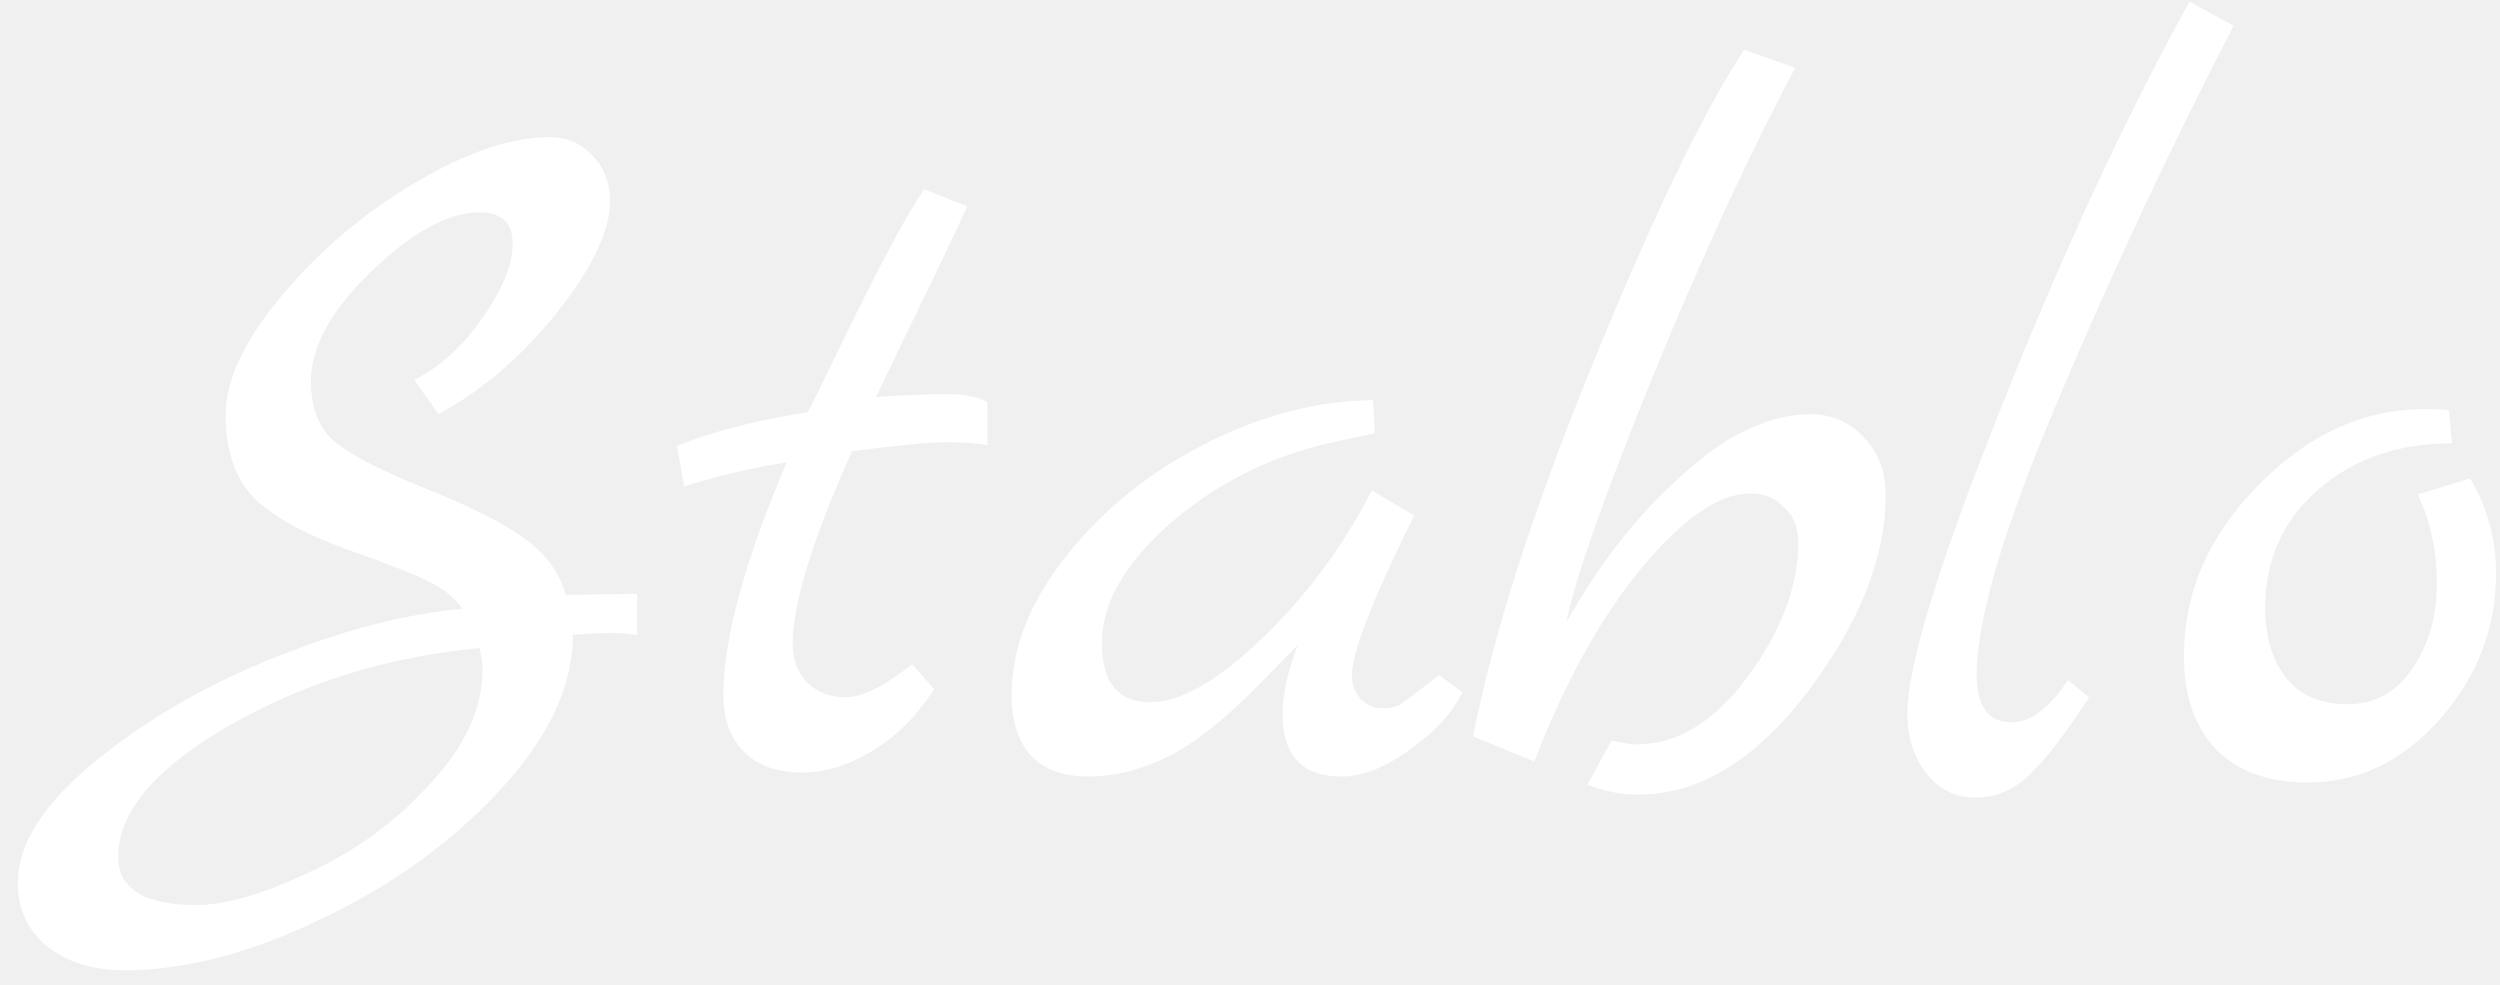
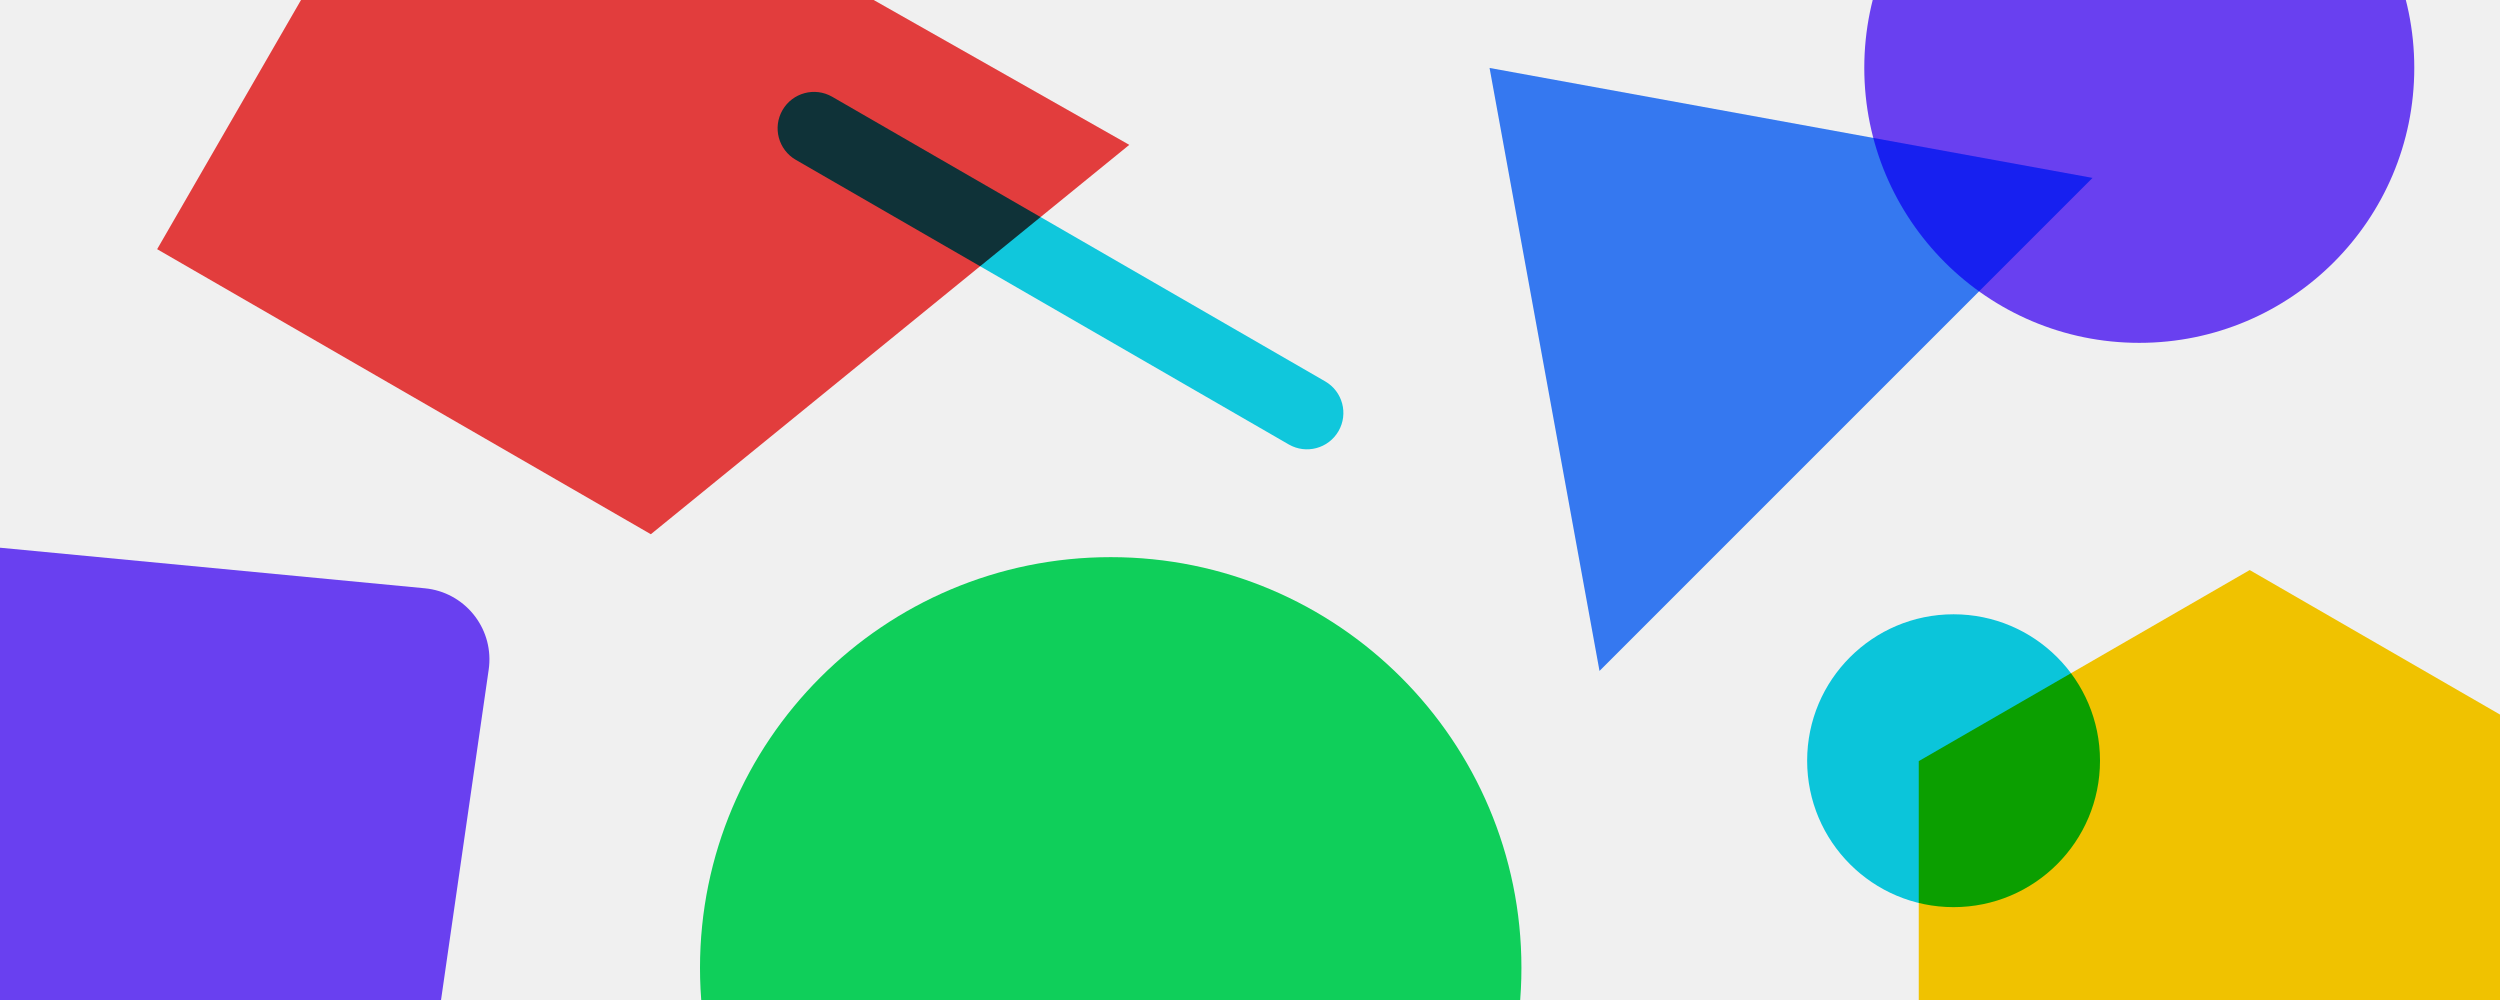
- <svg xmlns="http://www.w3.org/2000/svg" fill="none" height="52" width="132">
-   <path fill="#fff" d="M29.878 31.407l3.763-.053v2.173a9.128 9.128 0 00-1.484-.106c-.565 0-1.201.035-1.908.106 0 2.72-1.307 5.477-3.922 8.268-2.615 2.791-5.777 5.053-9.487 6.784-3.675 1.767-7.102 2.65-10.282 2.65-1.66 0-3.021-.424-4.081-1.272C1.452 49.109.94 47.996.94 46.618c0-2.05 1.36-4.187 4.081-6.413 2.72-2.226 5.9-4.063 9.54-5.512 3.64-1.449 6.925-2.297 9.858-2.544-.353-.53-.901-.99-1.643-1.378-.742-.389-2.261-.99-4.558-1.802-2.297-.848-3.922-1.767-4.876-2.756-.954-1.025-1.431-2.456-1.431-4.293 0-1.837.99-3.94 2.968-6.307a26.924 26.924 0 016.996-5.936c2.72-1.625 5.106-2.438 7.155-2.438.919 0 1.678.336 2.279 1.007.6.636.901 1.431.901 2.385 0 1.555-.936 3.516-2.809 5.883-1.873 2.332-3.957 4.116-6.254 5.353l-1.272-1.802c1.378-.707 2.58-1.802 3.604-3.286 1.06-1.52 1.59-2.827 1.59-3.922 0-1.095-.583-1.643-1.749-1.643-1.66 0-3.569 1.042-5.724 3.127-2.12 2.05-3.18 3.975-3.18 5.777 0 1.237.318 2.208.954 2.915.636.707 2.244 1.59 4.823 2.65 2.58 1.025 4.417 1.943 5.512 2.756 1.095.777 1.82 1.767 2.173 2.968zM6.24 45.24c0 1.696 1.378 2.544 4.134 2.544 1.52 0 3.48-.565 5.883-1.696a19.324 19.324 0 006.413-4.664c1.873-1.979 2.809-4.01 2.809-6.095 0-.247-.053-.618-.159-1.113-4.84.46-9.24 1.82-13.197 4.081-3.922 2.261-5.883 4.576-5.883 6.943zm41.92-10.176l1.167 1.325c-.884 1.378-1.962 2.456-3.233 3.233-1.237.777-2.492 1.166-3.764 1.166-1.271 0-2.279-.353-3.02-1.06-.742-.742-1.114-1.749-1.114-3.021 0-2.968 1.114-7.067 3.34-12.296a37.422 37.422 0 00-5.407 1.272l-.37-2.067-.053-.053c1.766-.742 4.08-1.343 6.942-1.802.283-.53.92-1.82 1.908-3.869 1.98-4.063 3.393-6.696 4.24-7.897l2.28.901c-.354.777-.972 2.085-1.855 3.922a640.967 640.967 0 00-2.968 6.148c1.59-.106 2.844-.159 3.763-.159.918 0 1.625.141 2.12.424v2.279c-.495-.106-1.22-.159-2.174-.159-.918 0-2.579.159-4.982.477-2.084 4.664-3.127 8.056-3.127 10.176 0 .813.248 1.484.742 2.014.53.53 1.22.795 2.068.795.883 0 2.049-.583 3.498-1.749zm27.83.583l1.219.901c-.495 1.06-1.414 2.067-2.756 3.021-1.308.954-2.509 1.431-3.604 1.431-2.085 0-3.127-1.095-3.127-3.286 0-1.025.265-2.244.795-3.657l-1.961 2.014c-1.908 1.943-3.569 3.25-4.982 3.922-1.378.671-2.739 1.007-4.081 1.007-1.343 0-2.368-.371-3.074-1.113-.672-.777-1.007-1.837-1.007-3.18 0-2.473.954-4.911 2.862-7.314 1.908-2.438 4.346-4.417 7.314-5.936 2.968-1.52 5.936-2.297 8.904-2.332l.106 1.749-2.226.477c-3.216.707-6.06 2.12-8.533 4.24-2.438 2.12-3.657 4.24-3.657 6.36 0 2.085.848 3.127 2.544 3.127 1.59 0 3.55-1.113 5.883-3.339 2.332-2.226 4.275-4.84 5.83-7.844l2.226 1.325c-2.191 4.417-3.286 7.226-3.286 8.427 0 .495.159.919.477 1.272.353.318.689.477 1.007.477.353 0 .583-.018.689-.053l.318-.106c.106-.07.23-.159.37-.265.177-.106.319-.212.425-.318l.636-.477c.282-.212.512-.389.689-.53zm11.434-9.222c1.696-1.731 3.18-2.915 4.452-3.551 1.308-.671 2.527-1.007 3.657-1.007 1.166 0 2.12.406 2.862 1.219.778.777 1.166 1.802 1.166 3.074 0 3.286-1.378 6.749-4.134 10.388-2.756 3.604-5.724 5.406-8.904 5.406a6.958 6.958 0 01-2.703-.53l1.272-2.332c.566.141 1.007.212 1.325.212 2.156 0 4.117-1.201 5.883-3.604 1.767-2.403 2.65-4.77 2.65-7.102 0-.742-.247-1.343-.742-1.802-.459-.495-1.06-.742-1.802-.742-1.625 0-3.533 1.307-5.724 3.922-2.155 2.615-4.045 6.024-5.67 10.229l-3.234-1.325c1.06-5.406 3.18-11.996 6.36-19.769 3.18-7.773 5.83-13.268 7.95-16.483l2.703.954c-2.332 4.346-4.823 9.734-7.473 16.165-2.614 6.43-4.151 10.794-4.61 13.091 1.448-2.544 3.02-4.682 4.716-6.413zm21.766 9.487l1.113.901c-1.202 1.873-2.244 3.233-3.127 4.081-.848.813-1.802 1.219-2.862 1.219s-1.926-.424-2.597-1.272c-.672-.848-1.007-1.908-1.007-3.18 0-2.473 1.625-7.791 4.876-15.953 3.25-8.197 6.589-15.405 10.017-21.624l2.332 1.272a281.978 281.978 0 00-9.381 20.034c-2.792 6.607-4.187 11.36-4.187 14.257 0 1.66.618 2.491 1.855 2.491.989 0 1.978-.742 2.968-2.226zm21.225-10.653c.919 1.52 1.378 3.198 1.378 5.035 0 2.862-.989 5.424-2.968 7.685-1.978 2.226-4.31 3.339-6.996 3.339-2.049 0-3.657-.583-4.823-1.749-1.13-1.201-1.696-2.844-1.696-4.929 0-3.357 1.308-6.36 3.922-9.01 2.615-2.685 5.548-4.028 8.798-4.028.601 0 1.025.018 1.272.053l.159 1.749c-2.826 0-5.176.813-7.049 2.438-1.872 1.625-2.809 3.71-2.809 6.254 0 1.52.371 2.756 1.113 3.71.742.919 1.82 1.378 3.233 1.378 1.449 0 2.597-.636 3.445-1.908.848-1.272 1.272-2.756 1.272-4.452 0-1.731-.335-3.304-1.007-4.717l2.756-.848z" />
+ <svg xmlns="http://www.w3.org/2000/svg" width="350" height="140" style="background:#f6f7f9">
+   <g fill="none" fill-rule="evenodd">
+     <path fill="#F04141" style="mix-blend-mode:multiply" d="M61.905-34.23l96.194 54.51-66.982 54.512L22 34.887z" />
+     <circle fill="#10DC60" style="mix-blend-mode:multiply" cx="155.5" cy="135.5" r="57.5" />
+     <path fill="#3880FF" style="mix-blend-mode:multiply" d="M208.538 9.513l84.417 15.392L223.93 93.93z" />
+     <path fill="#FFCE00" style="mix-blend-mode:multiply" d="M268.625 106.557l46.332-26.75 46.332 26.75v53.5l-46.332 26.75-46.332-26.75z" />
+     <circle fill="#7044FF" style="mix-blend-mode:multiply" cx="299.5" cy="9.5" r="38.5" />
+     <rect fill="#11D3EA" style="mix-blend-mode:multiply" transform="rotate(-60 148.47 37.886)" x="143.372" y="-7.056" width="10.196" height="89.884" rx="5.098" />
+     <path d="M-25.389 74.253l84.86 8.107c5.498.525 9.53 5.407 9.004 10.905a10 10 0 0 1-.057.477l-12.36 85.671a10.002 10.002 0 0 1-11.634 8.42l-86.351-15.226c-5.44-.959-9.07-6.145-8.112-11.584l13.851-78.551a10 10 0 0 1 10.799-8.219z" fill="#7044FF" style="mix-blend-mode:multiply" />
+     <circle fill="#0CD1E8" style="mix-blend-mode:multiply" cx="273.5" cy="106.5" r="20.5" />
+   </g>
</svg>
